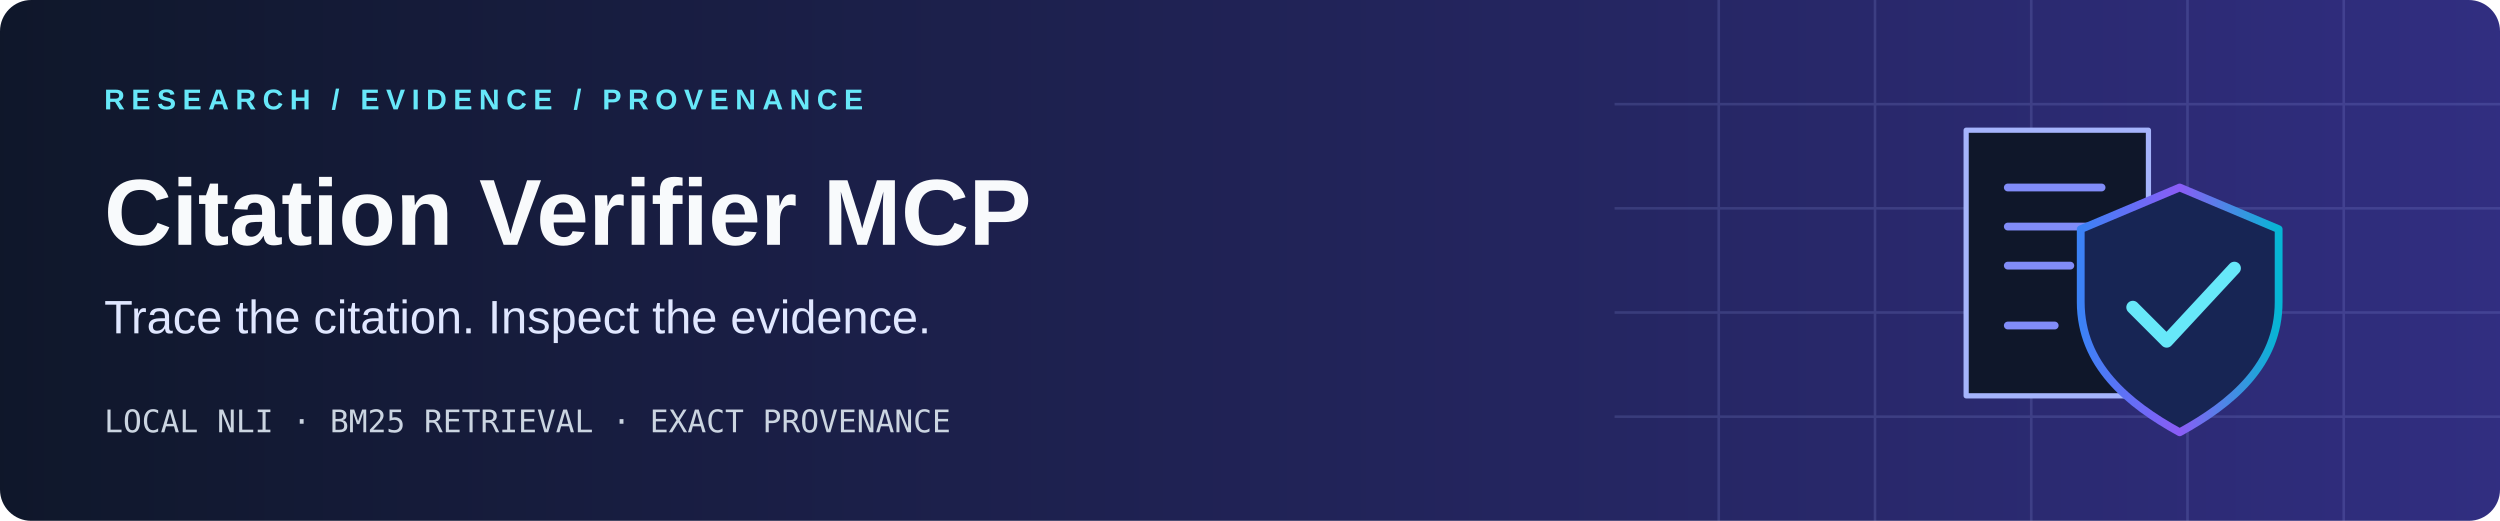
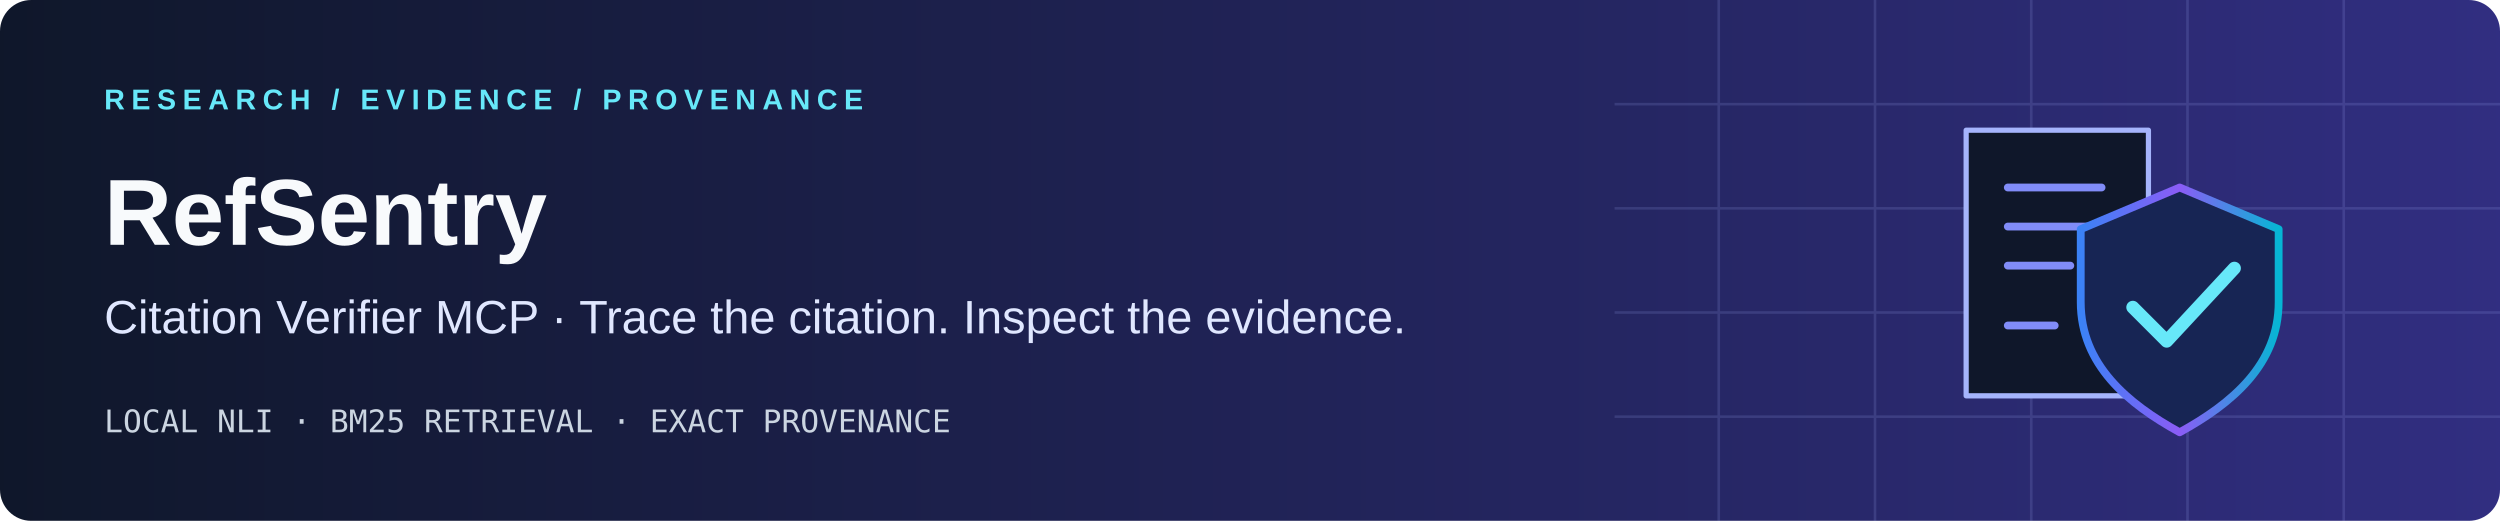
<svg xmlns="http://www.w3.org/2000/svg" viewBox="0 0 960 200" width="960" height="200" role="img" aria-labelledby="title desc">
  <defs>
    <linearGradient id="grad-bg" x1="0%" y1="0%" x2="100%" y2="0%">
      <stop offset="0%" stop-color="#0f172a" />
      <stop offset="100%" stop-color="#312e81" />
    </linearGradient>
    <linearGradient id="grad-accent" x1="0%" y1="0%" x2="100%" y2="0%">
      <stop offset="0%" stop-color="#3b82f6" />
      <stop offset="50%" stop-color="#8b5cf6" />
      <stop offset="100%" stop-color="#06b6d4" />
    </linearGradient>
  </defs>
  <rect width="960" height="200" rx="12" fill="url(#grad-bg)" />
  <path d="M0 196H960" stroke="url(#grad-accent)" stroke-width="8" />
  <g fill="none" stroke="#a5b4fc" opacity="0.16">
    <path d="M660 0V200M720 0V200M780 0V200M840 0V200M900 0V200M620 40H960M620 80H960M620 120H960M620 160H960" />
  </g>
  <text x="40" y="42" font-family="Segoe UI,Arial,sans-serif" font-size="11" font-weight="600" letter-spacing="2.5" fill="#67e8f9">RESEARCH / EVIDENCE / PROVENANCE</text>
-   <text x="40" y="94" font-family="Segoe UI,Arial,sans-serif" font-size="36" font-weight="700" fill="#f8fafc">Citation Verifier MCP</text>
-   <text x="40" y="128" font-family="Segoe UI,Arial,sans-serif" font-size="18" fill="#e0e7ff">Trace the citation. Inspect the evidence.</text>
+   <text x="40" y="94" font-family="Segoe UI,Arial,sans-serif" font-size="36" font-weight="700" fill="#f8fafc">RefSentry</text>
+   <text x="40" y="128" font-family="Segoe UI,Arial,sans-serif" font-size="18" fill="#e0e7ff">Citation Verifier MCP · Trace the citation. Inspect the evidence.</text>
  <text x="40" y="166" font-family="Consolas,monospace" font-size="12" fill="#cbd5e1">LOCAL NLI · BM25 RETRIEVAL · EXACT PROVENANCE</text>
  <g transform="translate(755 42)" fill="none" stroke-linecap="round" stroke-linejoin="round">
    <path d="M0 8H70V110H0Z" fill="#0f172a" stroke="#a5b4fc" stroke-width="2" />
    <path d="M16 30H52M16 45H52M16 60H40M16 83H34" stroke="#818cf8" stroke-width="3" />
    <path d="M82 30L120 46V74C120 98 102 113 82 124C62 113 44 98 44 74V46Z" fill="#172554" stroke="url(#grad-accent)" stroke-width="3" />
    <path d="M64 76L77 89L103 61" stroke="#67e8f9" stroke-width="5" />
  </g>
</svg>
